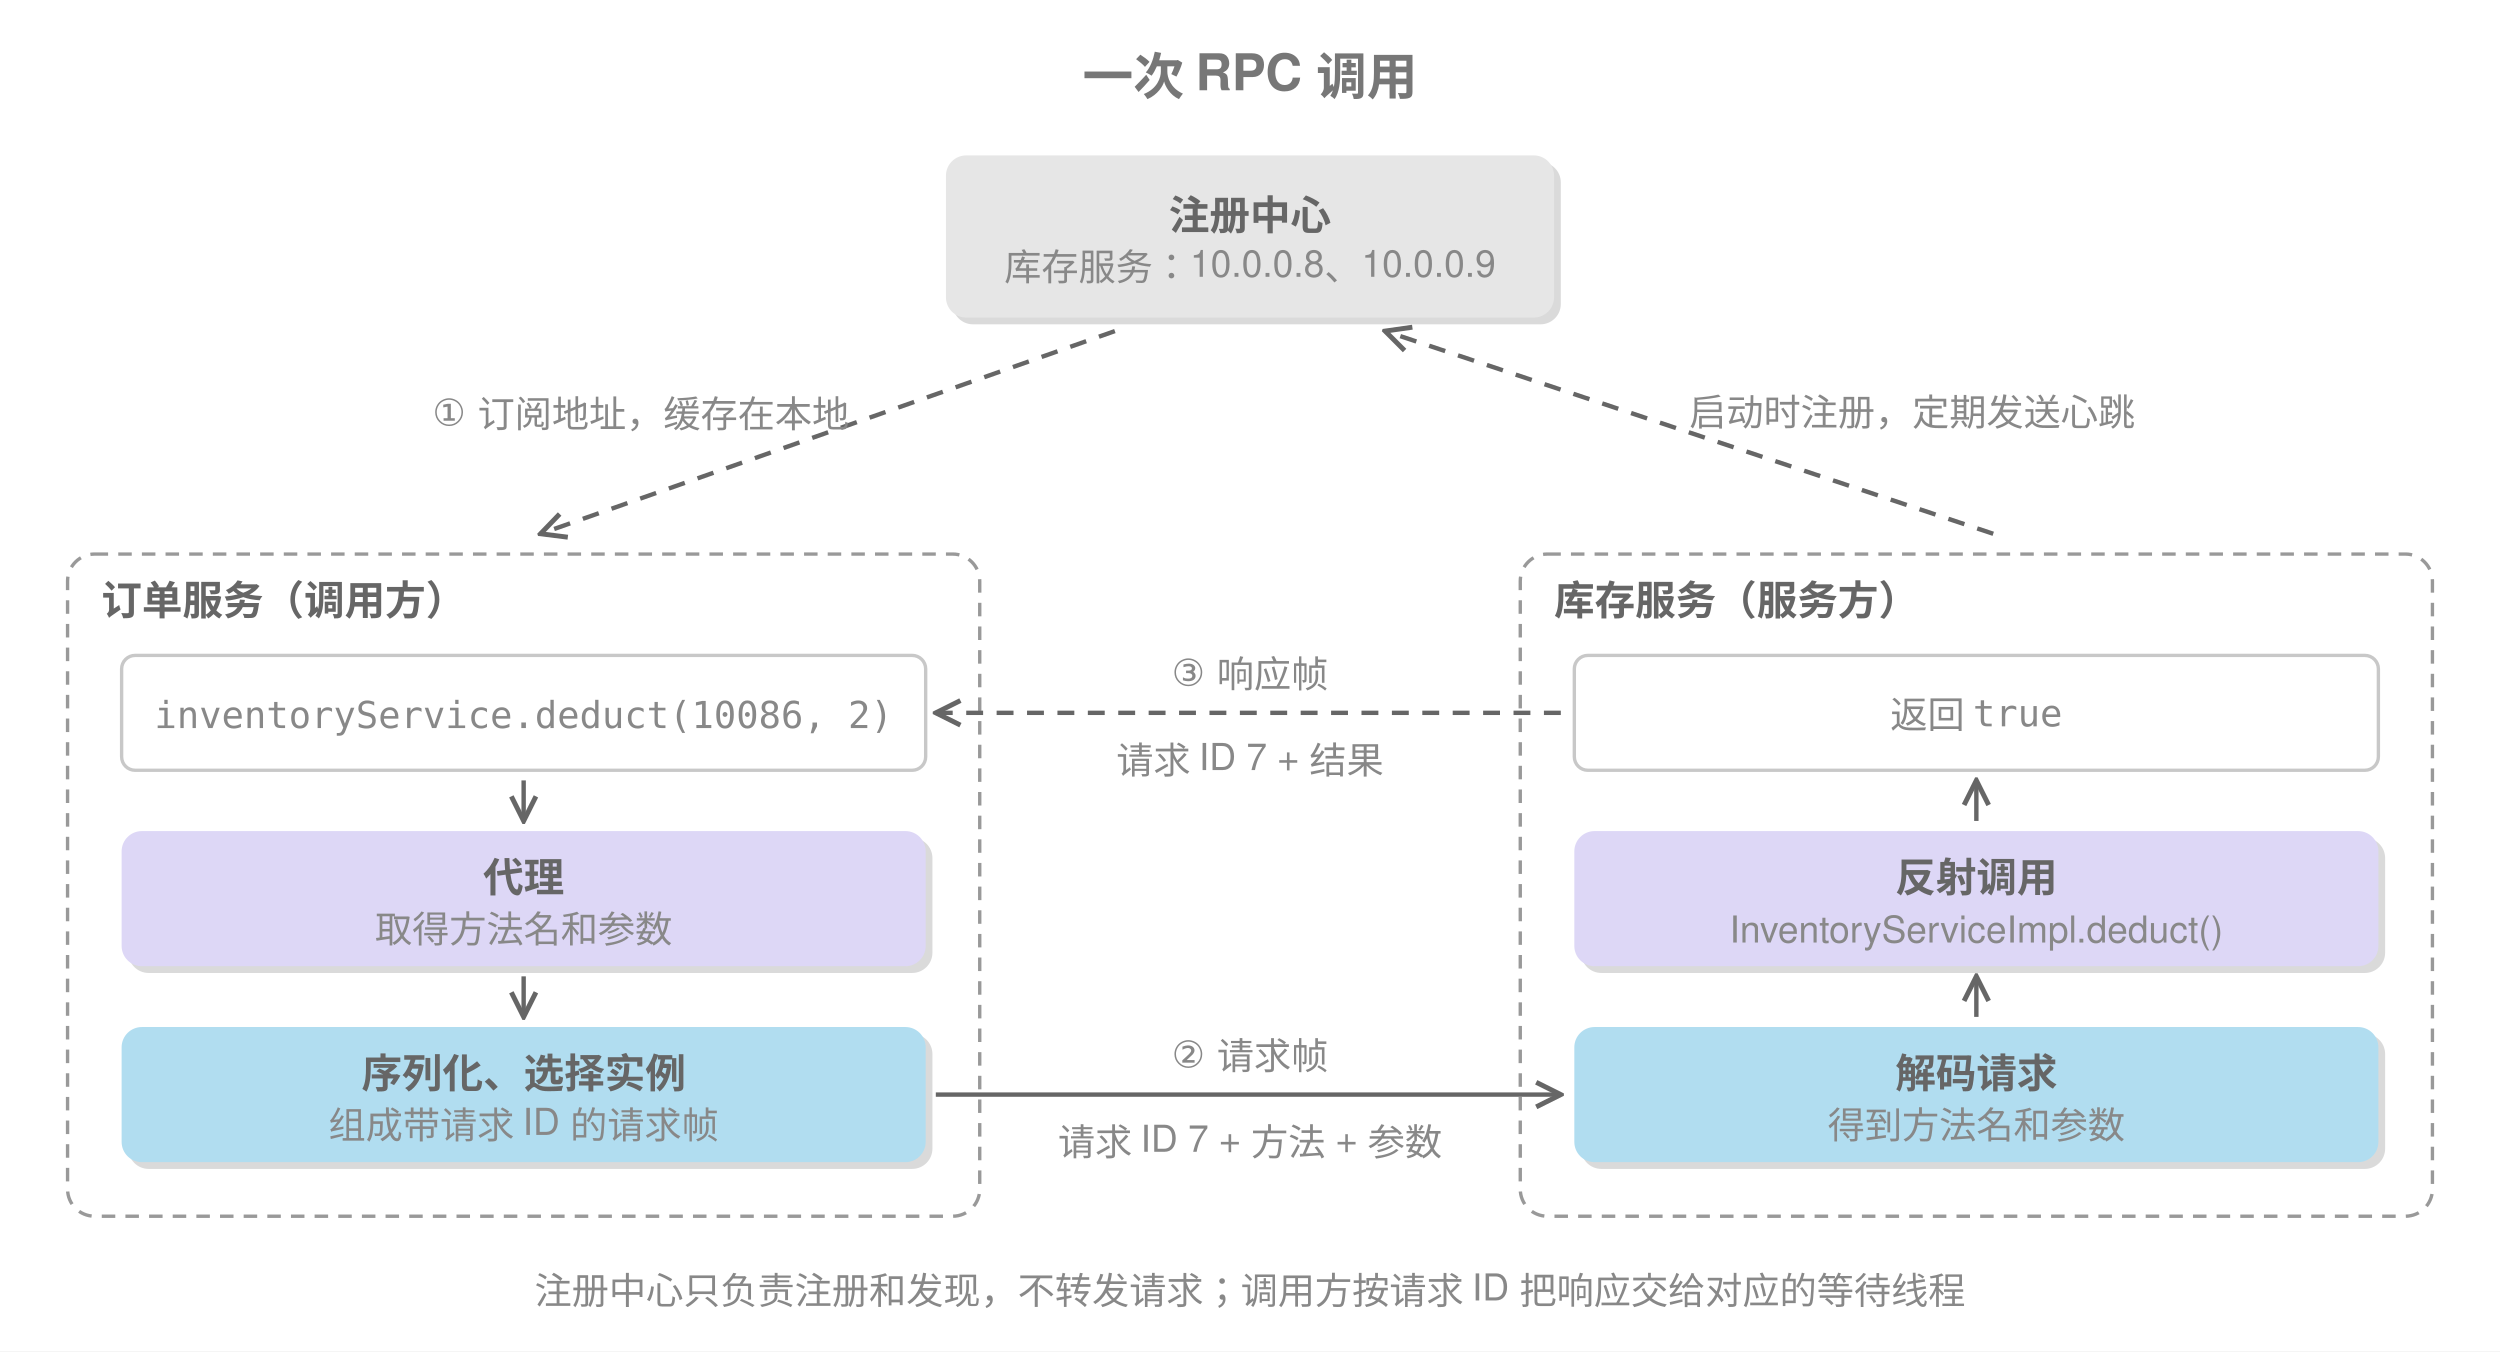
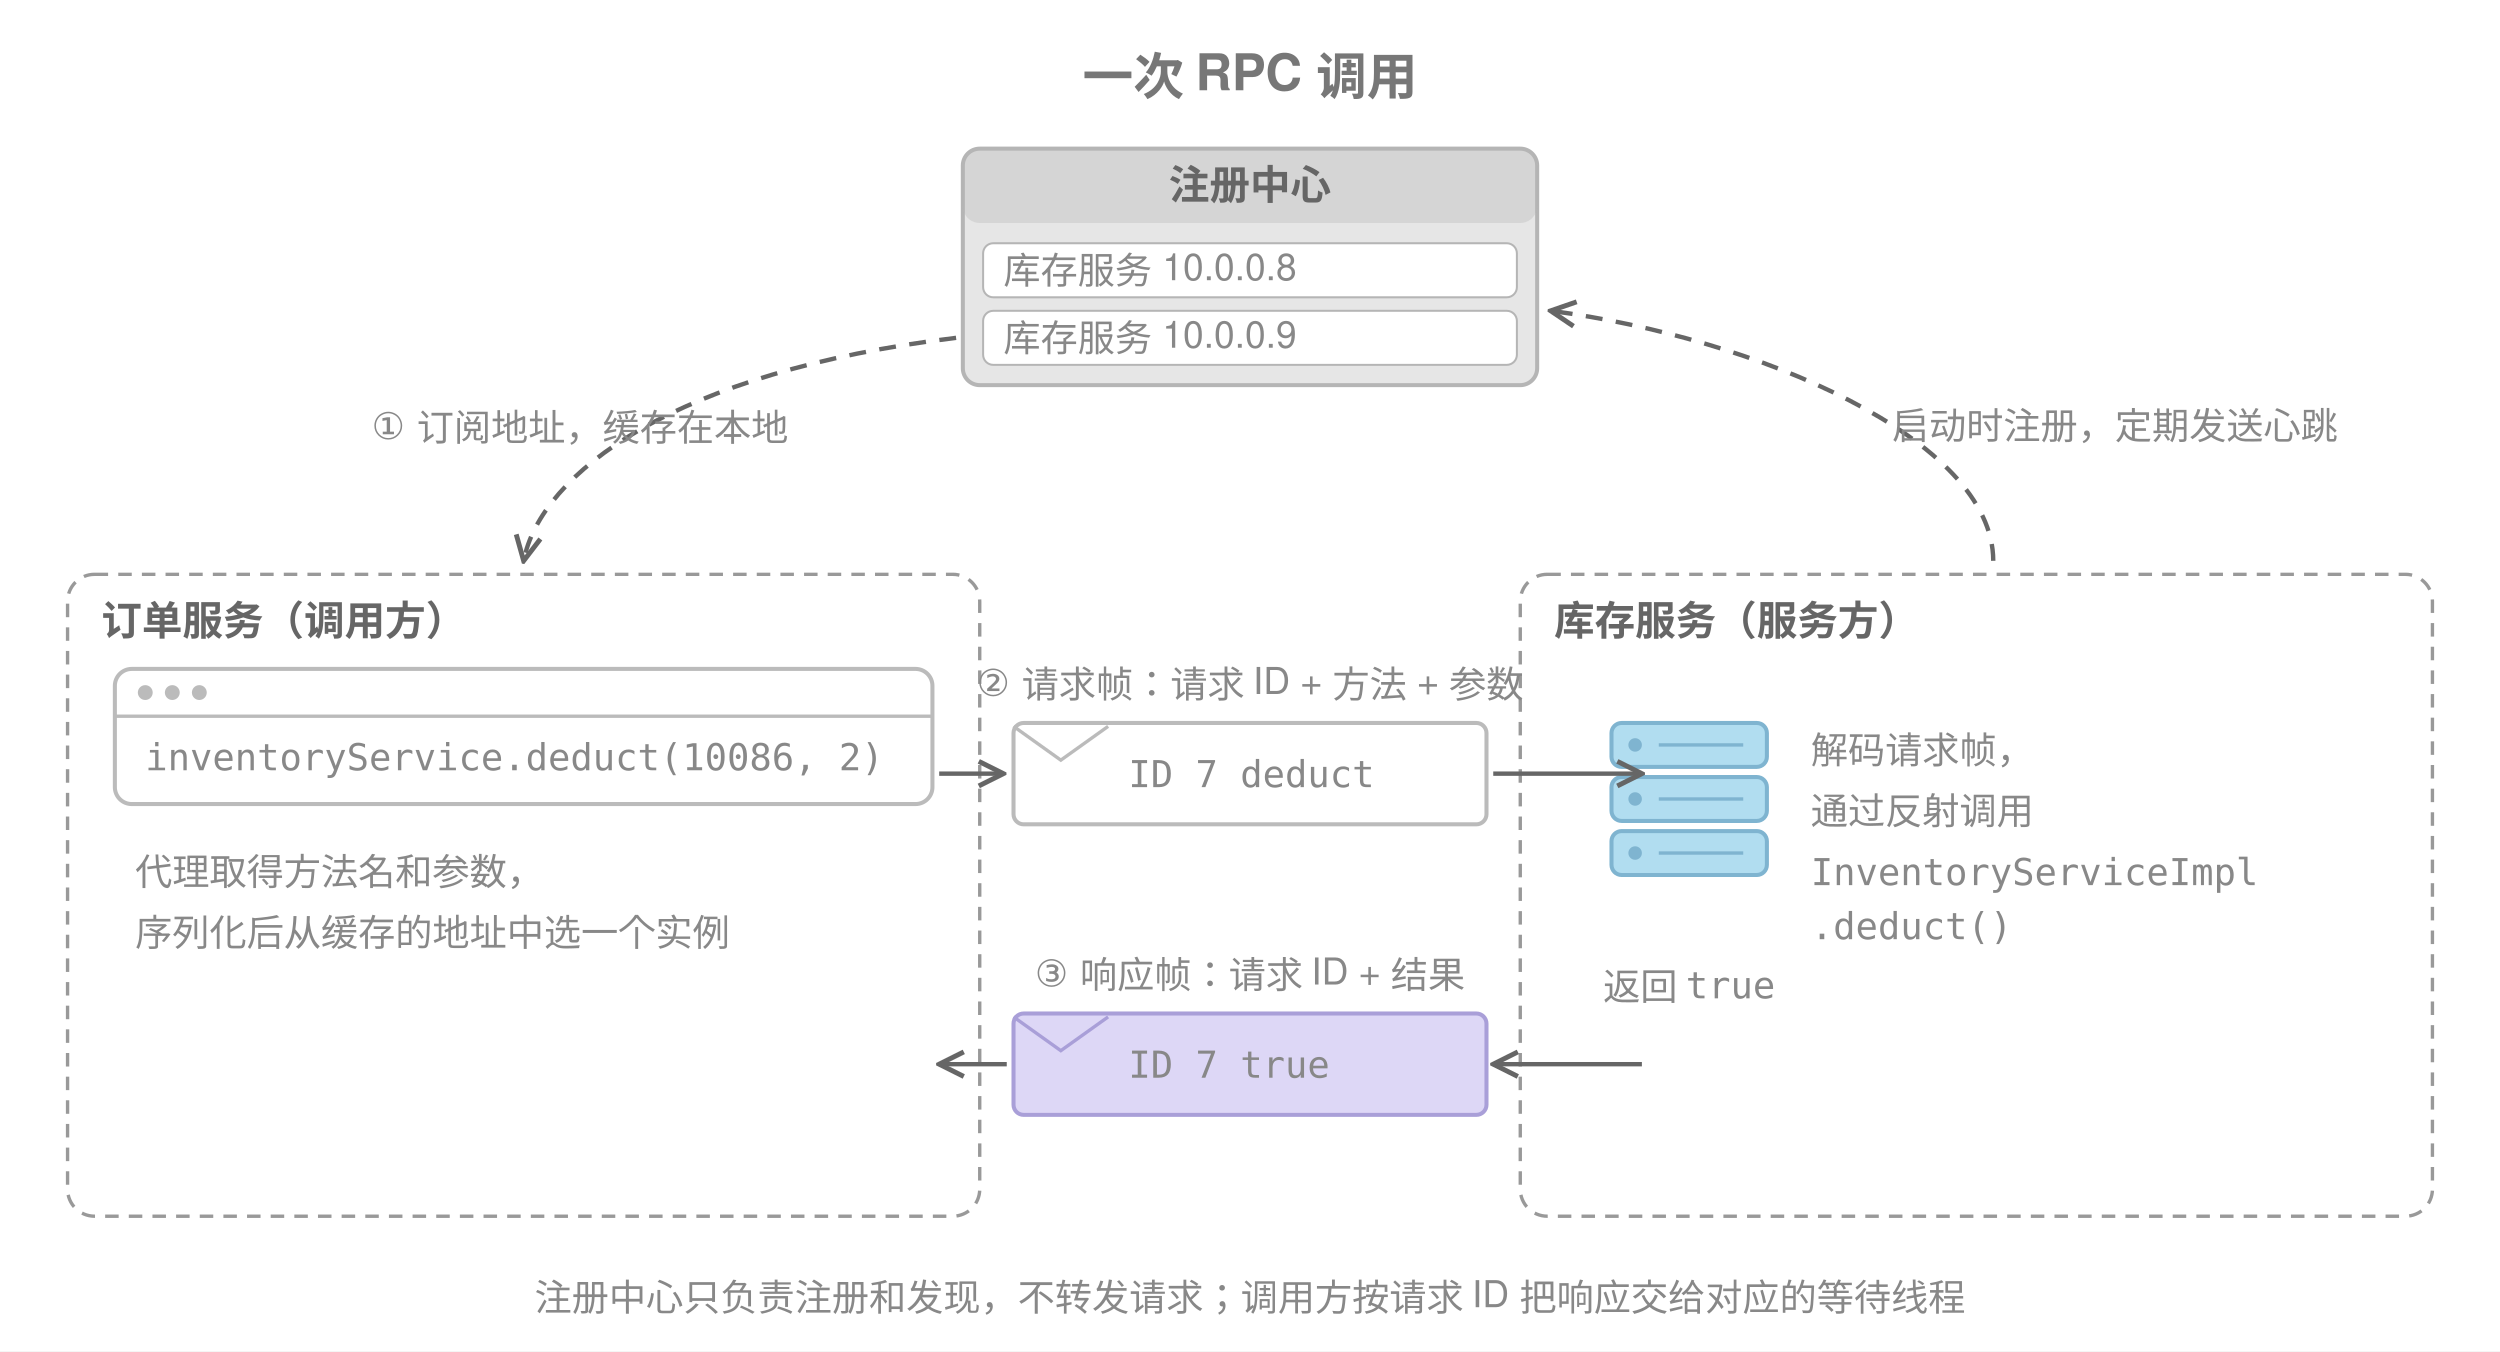
<svg xmlns="http://www.w3.org/2000/svg" width="740" height="400" viewBox="0 0 740 400">
  <style>
    text { font-family: "PingFang SC", "Microsoft YaHei", Helvetica, Arial, sans-serif; fill: #666; font-size: 12px; }
    .title { font-weight: bold; font-size: 15px; fill: #777; text-anchor: middle; }
    .b { font-weight: bold; }
    .c { text-anchor: middle; }
    .e { text-anchor: end; }
    .note { fill: #C0605A; }
    .ok { fill: #6A9F68; }
    .sub { font-size: 11px; fill: #888; }
    .mono { font-family: Menlo, Consolas, monospace; }
    .arrow { stroke: #666; stroke-width: 1.3; fill: none; marker-end: url(#a); }
    .red { stroke: #C0605A; marker-end: url(#r); }
    .green { stroke: #6A9F68; marker-end: url(#g); }
    .dash { stroke-dasharray: 5 4; }
    .line { stroke: #666; stroke-width: 1.3; fill: none; }
    .frame { fill: none; stroke: #999; stroke-width: 1; stroke-dasharray: 4 3; }
    .shadow { fill: #DADADA; }
  </style>
  <defs>
    <marker id="a" viewBox="0 0 10 10" refX="9" refY="5" markerWidth="7" markerHeight="7" orient="auto-start-reverse">
      <path d="M1,1 L9,5 L1,9" fill="none" stroke="#666" stroke-width="1.6" />
    </marker>
    <marker id="r" viewBox="0 0 10 10" refX="9" refY="5" markerWidth="7" markerHeight="7" orient="auto-start-reverse">
      <path d="M1,1 L9,5 L1,9" fill="none" stroke="#C0605A" stroke-width="1.6" />
    </marker>
    <marker id="g" viewBox="0 0 10 10" refX="9" refY="5" markerWidth="7" markerHeight="7" orient="auto-start-reverse">
      <path d="M1,1 L9,5 L1,9" fill="none" stroke="#6A9F68" stroke-width="1.6" />
    </marker>
  </defs>
  <rect width="100%" height="100%" fill="#FFFFFF" />
  <text x="370" y="28" class="title">一次 RPC 调用</text>
-   <rect x="282" y="48" width="180" height="48" rx="6" class="shadow" />
-   <rect x="280" y="46" width="180" height="48" rx="6" fill="#E6E6E6" />
-   <text x="370" y="68" class="b c">注册中心</text>
-   <text x="370" y="83" class="sub c">库存服务：10.0.0.8、10.0.0.9</text>
-   <line x1="330" y1="98" x2="160" y2="158" class="arrow dash" />
-   <text x="128" y="126" class="sub">① 订阅地址，缓存在本地</text>
-   <line x1="590" y1="158" x2="410" y2="98" class="arrow dash" />
-   <text x="500" y="126" class="sub">启动时注册，定期发送心跳</text>
-   <rect x="20" y="164" width="270" height="196" rx="8" class="frame" />
-   <text x="30" y="182" class="b">订单服务（调用方）</text>
-   <rect x="36" y="194" width="238" height="34" rx="4" fill="#FFFFFF" stroke="#C8C8C8" />
-   <text x="155" y="215.5" class="c sub mono">inventoryService.deduct(10086, 2)</text>
-   <rect x="38" y="248" width="238" height="40" rx="6" class="shadow" />
-   <rect x="36" y="246" width="238" height="40" rx="6" fill="#DDD7F6" />
-   <text x="155" y="264" class="b c">代理</text>
-   <text x="155" y="279" class="sub c">取得方法名和参数</text>
-   <rect x="38" y="306" width="238" height="40" rx="6" class="shadow" />
-   <rect x="36" y="304" width="238" height="40" rx="6" fill="#B1DDF0" />
-   <text x="155" y="322" class="b c">序列化、选择实例</text>
-   <text x="155" y="337" class="sub c">组成带请求 ID 的请求帧</text>
-   <line x1="155" y1="231" x2="155" y2="243" class="arrow " />
-   <line x1="155" y1="289" x2="155" y2="301" class="arrow " />
-   <rect x="450" y="164" width="270" height="196" rx="8" class="frame" />
-   <text x="460" y="182" class="b">库存服务（服务方）</text>
-   <rect x="468" y="306" width="238" height="40" rx="6" class="shadow" />
-   <rect x="466" y="304" width="238" height="40" rx="6" fill="#B1DDF0" />
-   <text x="585" y="322" class="b c">解码请求</text>
-   <text x="585" y="337" class="sub c">得到方法名和参数</text>
-   <rect x="468" y="248" width="238" height="40" rx="6" class="shadow" />
-   <rect x="466" y="246" width="238" height="40" rx="6" fill="#DDD7F6" />
-   <text x="585" y="264" class="b c">反射调用</text>
-   <text x="585" y="279" class="sub c">InventoryServiceImpl.deduct()</text>
-   <rect x="466" y="194" width="238" height="34" rx="4" fill="#FFFFFF" stroke="#C8C8C8" />
-   <text x="585" y="215.5" class="c sub mono">返回 true</text>
-   <line x1="585" y1="301" x2="585" y2="289" class="arrow " />
-   <line x1="585" y1="243" x2="585" y2="231" class="arrow " />
-   <line x1="277" y1="324" x2="462" y2="324" class="arrow " />
-   <text x="370" y="316" class="c sub">② 请求帧</text>
-   <text x="370" y="342" class="c sub">请求 ID 7 + 方法 + 参数</text>
-   <line x1="462" y1="211" x2="277" y2="211" class="arrow dash" />
-   <text x="370" y="203" class="c sub">③ 响应帧</text>
-   <text x="370" y="229" class="c sub">请求 ID 7 + 结果</text>
-   <text x="370" y="386" class="c sub">注册中心只负责注册和发现，不转发请求；调用方按请求 ID 把响应交给对应的等待线程</text>
+   <rect x="285" y="44" width="170" height="70" rx="5" fill="#E6E6E6" stroke="#B5B5B5" stroke-width="1.2" />
+   <rect x="285" y="44" width="170" height="22" rx="5" fill="#B5B5B5" opacity="0.35" />
+   <text x="370" y="59" class="c b">注册中心</text>
+   <rect x="291" y="72" width="158" height="16" rx="3" fill="#FFFFFF" stroke="#B5B5B5" stroke-width="0.6" />
+   <text x="297" y="84" class="sub">库存服务 10.0.0.8</text>
+   <rect x="291" y="92" width="158" height="16" rx="3" fill="#FFFFFF" stroke="#B5B5B5" stroke-width="0.6" />
+   <text x="297" y="104" class="sub">库存服务 10.0.0.9</text>
+   <rect x="20" y="170" width="270" height="190" rx="8" class="frame" />
+   <text x="30" y="188" class="b">订单服务（调用方）</text>
+   <rect x="34" y="198" width="242" height="40" rx="5" fill="#FFFFFF" stroke="#BBBBBB" stroke-width="1.2" />
+   <line x1="34" y1="212" x2="276" y2="212" stroke="#BBBBBB" stroke-width="1" />
+   <circle cx="43" cy="205" r="2.2" fill="#BBBBBB" />
+   <circle cx="51" cy="205" r="2.2" fill="#BBBBBB" />
+   <circle cx="59" cy="205" r="2.2" fill="#BBBBBB" />
+   <text x="43" y="228" class="sub mono">inventoryService.deduct(10086, 2)</text>
+   <text x="40" y="262" class="sub">代理取得方法名和参数，</text>
+   <text x="40" y="280" class="sub">序列化后从缓存的地址中选一个实例</text>
+   <rect x="450" y="170" width="270" height="190" rx="8" class="frame" />
+   <text x="460" y="188" class="b">库存服务（服务方）</text>
+   <rect x="477" y="214" width="46" height="13" rx="3" fill="#B1DDF0" stroke="#7FB4D0" stroke-width="1.2" />
+   <circle cx="484" cy="220.5" r="2" fill="#7FB4D0" />
+   <line x1="491" y1="220.5" x2="516" y2="220.5" stroke="#7FB4D0" stroke-width="1" />
+   <rect x="477" y="230" width="46" height="13" rx="3" fill="#B1DDF0" stroke="#7FB4D0" stroke-width="1.2" />
+   <circle cx="484" cy="236.5" r="2" fill="#7FB4D0" />
+   <line x1="491" y1="236.5" x2="516" y2="236.5" stroke="#7FB4D0" stroke-width="1" />
+   <rect x="477" y="246" width="46" height="13" rx="3" fill="#B1DDF0" stroke="#7FB4D0" stroke-width="1.2" />
+   <circle cx="484" cy="252.5" r="2" fill="#7FB4D0" />
+   <line x1="491" y1="252.5" x2="516" y2="252.5" stroke="#7FB4D0" stroke-width="1" />
+   <text x="536" y="226" class="sub">解码请求帧，</text>
+   <text x="536" y="244" class="sub">通过反射调用</text>
+   <text x="536" y="262" class="sub mono">InventoryServiceImpl</text>
+   <text x="536" y="278" class="sub mono">.deduct()</text>
+   <text x="500" y="296" class="c sub mono">返回 true</text>
+   <rect x="300" y="214" width="140" height="30" rx="3" fill="#FFFFFF" stroke="#BBBBBB" stroke-width="1.2" />
+   <path d="M300,215 L314,225 L328,215" fill="none" stroke="#BBBBBB" stroke-width="1" />
+   <text x="334" y="233" class="sub mono">ID 7 deduct</text>
+   <line x1="278" y1="229" x2="297" y2="229" class="arrow " />
+   <line x1="442" y1="229" x2="486" y2="229" class="arrow " />
+   <text x="370" y="206" class="c sub">② 请求帧：请求 ID + 方法 + 参数</text>
+   <rect x="300" y="300" width="140" height="30" rx="3" fill="#DDD7F6" stroke="#A99FD8" stroke-width="1.2" />
+   <path d="M300,301 L314,311 L328,301" fill="none" stroke="#A99FD8" stroke-width="1" />
+   <text x="334" y="319" class="sub mono">ID 7 true</text>
+   <line x1="486" y1="315" x2="442" y2="315" class="arrow " />
+   <line x1="298" y1="315" x2="278" y2="315" class="arrow " />
+   <text x="370" y="292" class="c sub">③ 响应帧：请求 ID + 结果</text>
+   <path d="M283,100 C200,110 160,140 155,166" class="arrow dash" />
+   <text x="110" y="130" class="sub">① 订阅地址，缓存在本地</text>
+   <path d="M590,166 C590,130 520,100 459,92" class="arrow dash" />
+   <text x="560" y="130" class="sub">启动时注册，定期发送心跳</text>
+   <text x="370" y="388" class="c sub">注册中心只负责注册和发现，不转发请求；调用方按请求 ID 把响应交给对应的等待线程</text>
</svg>
